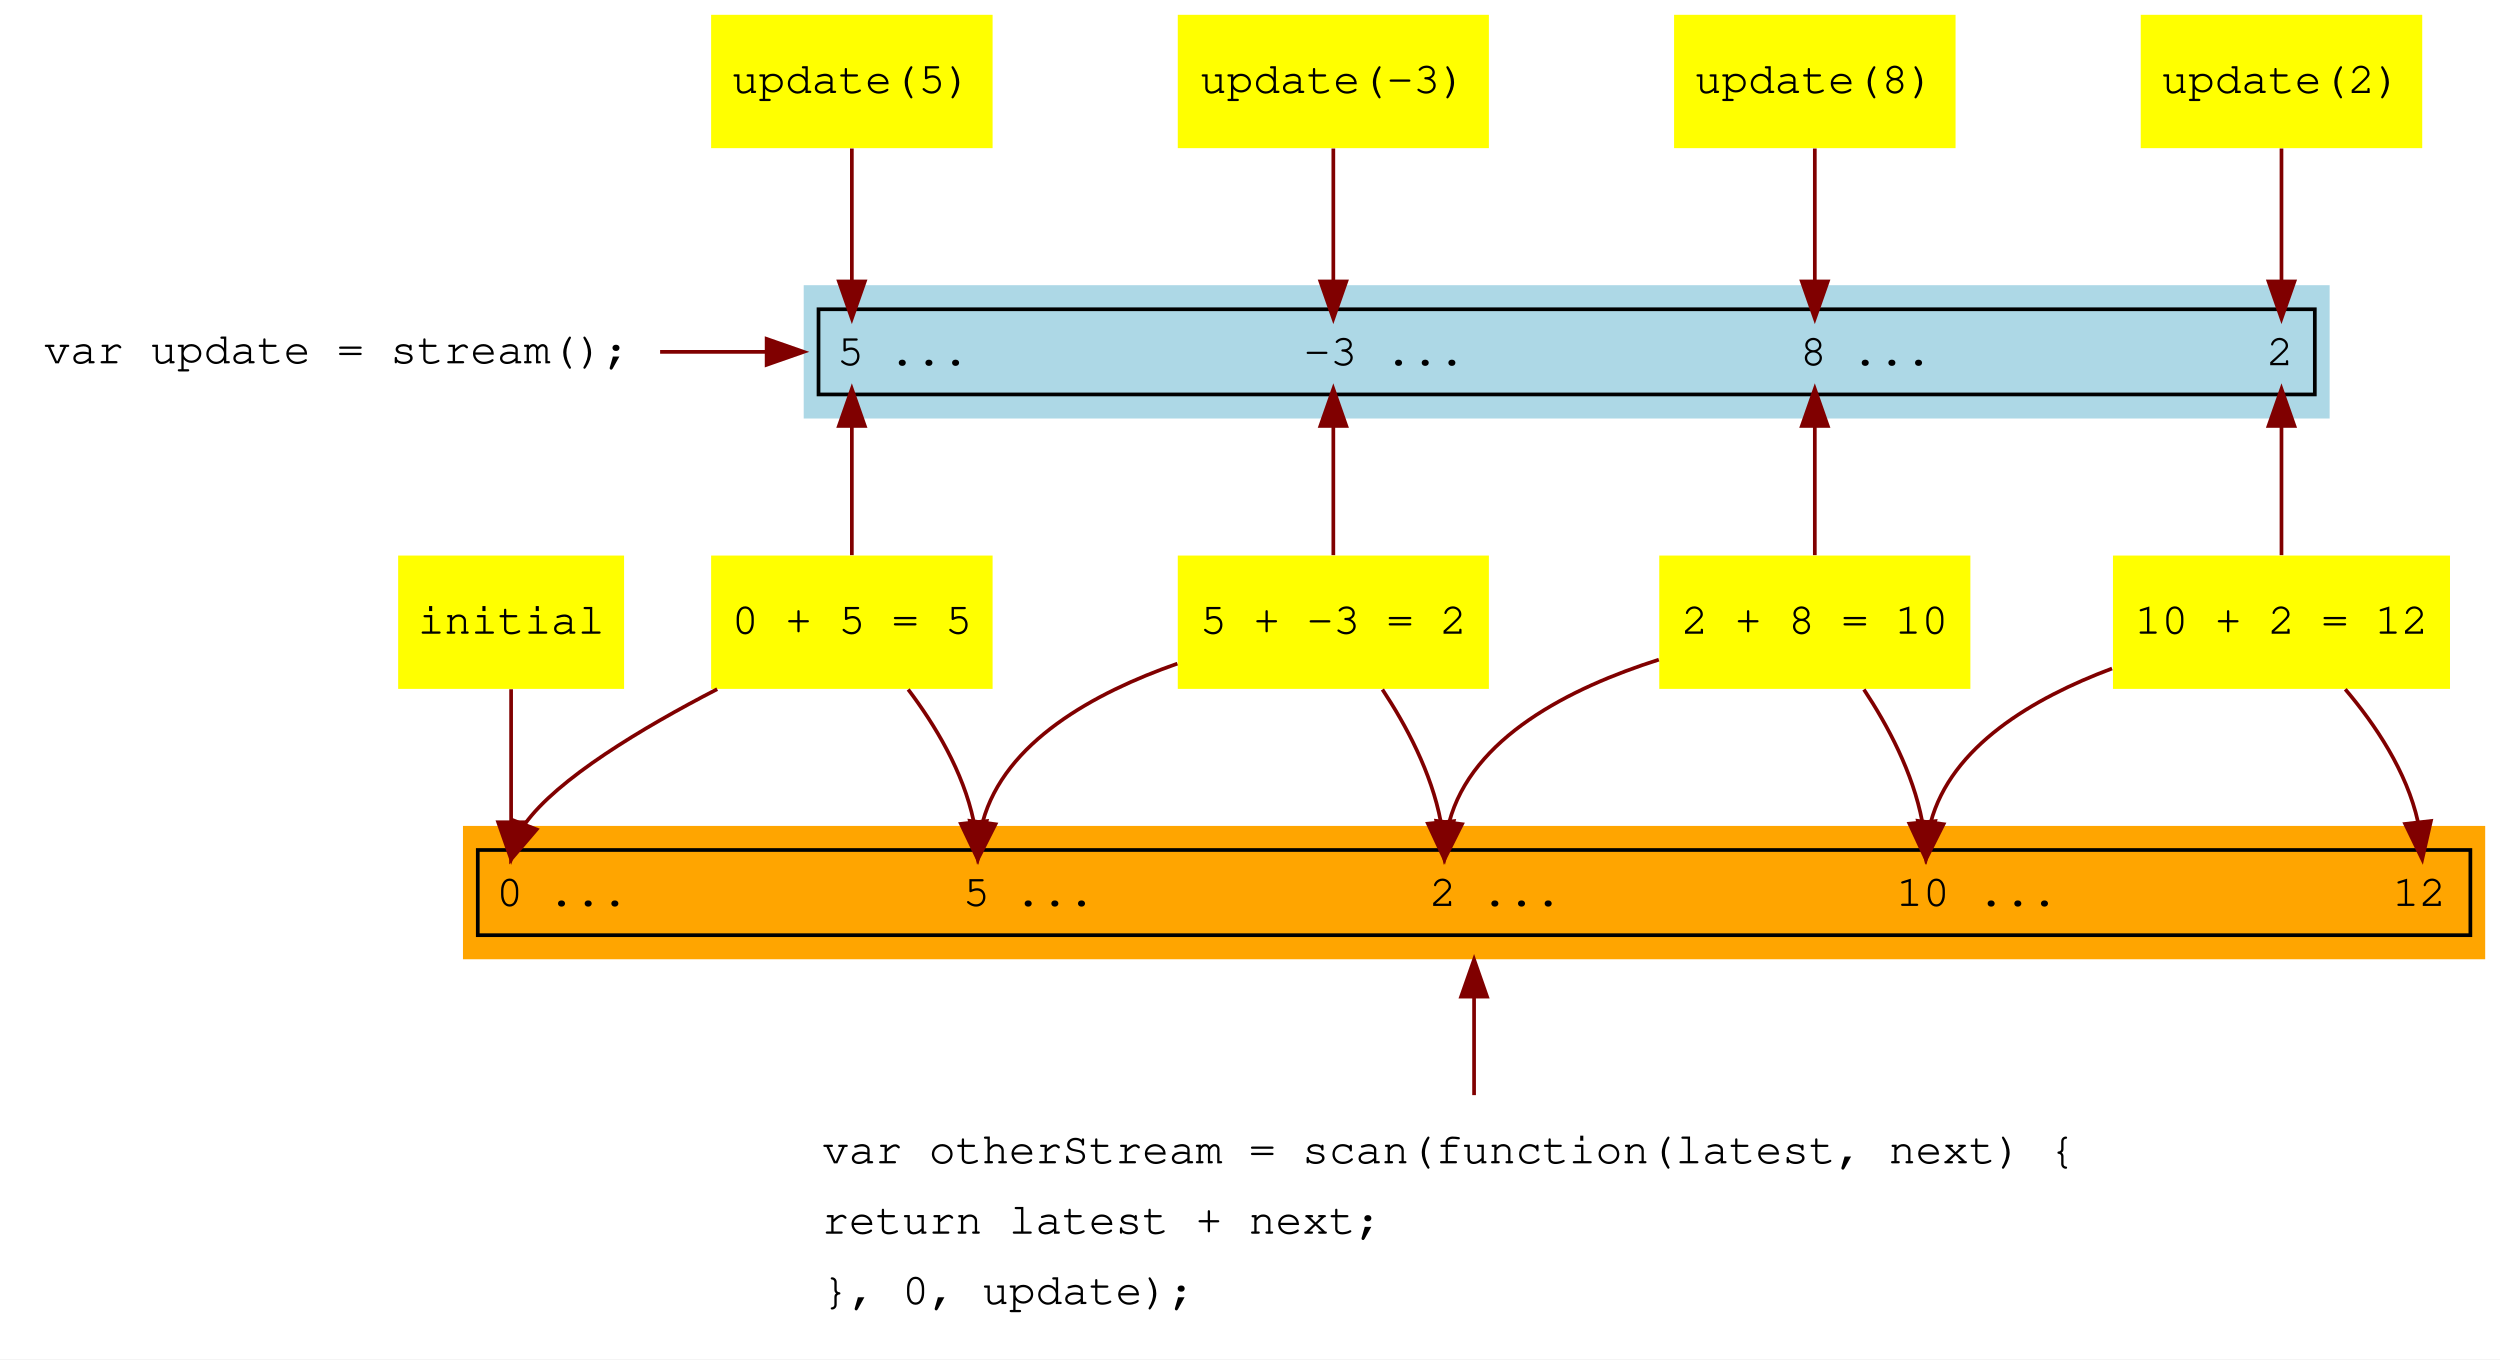
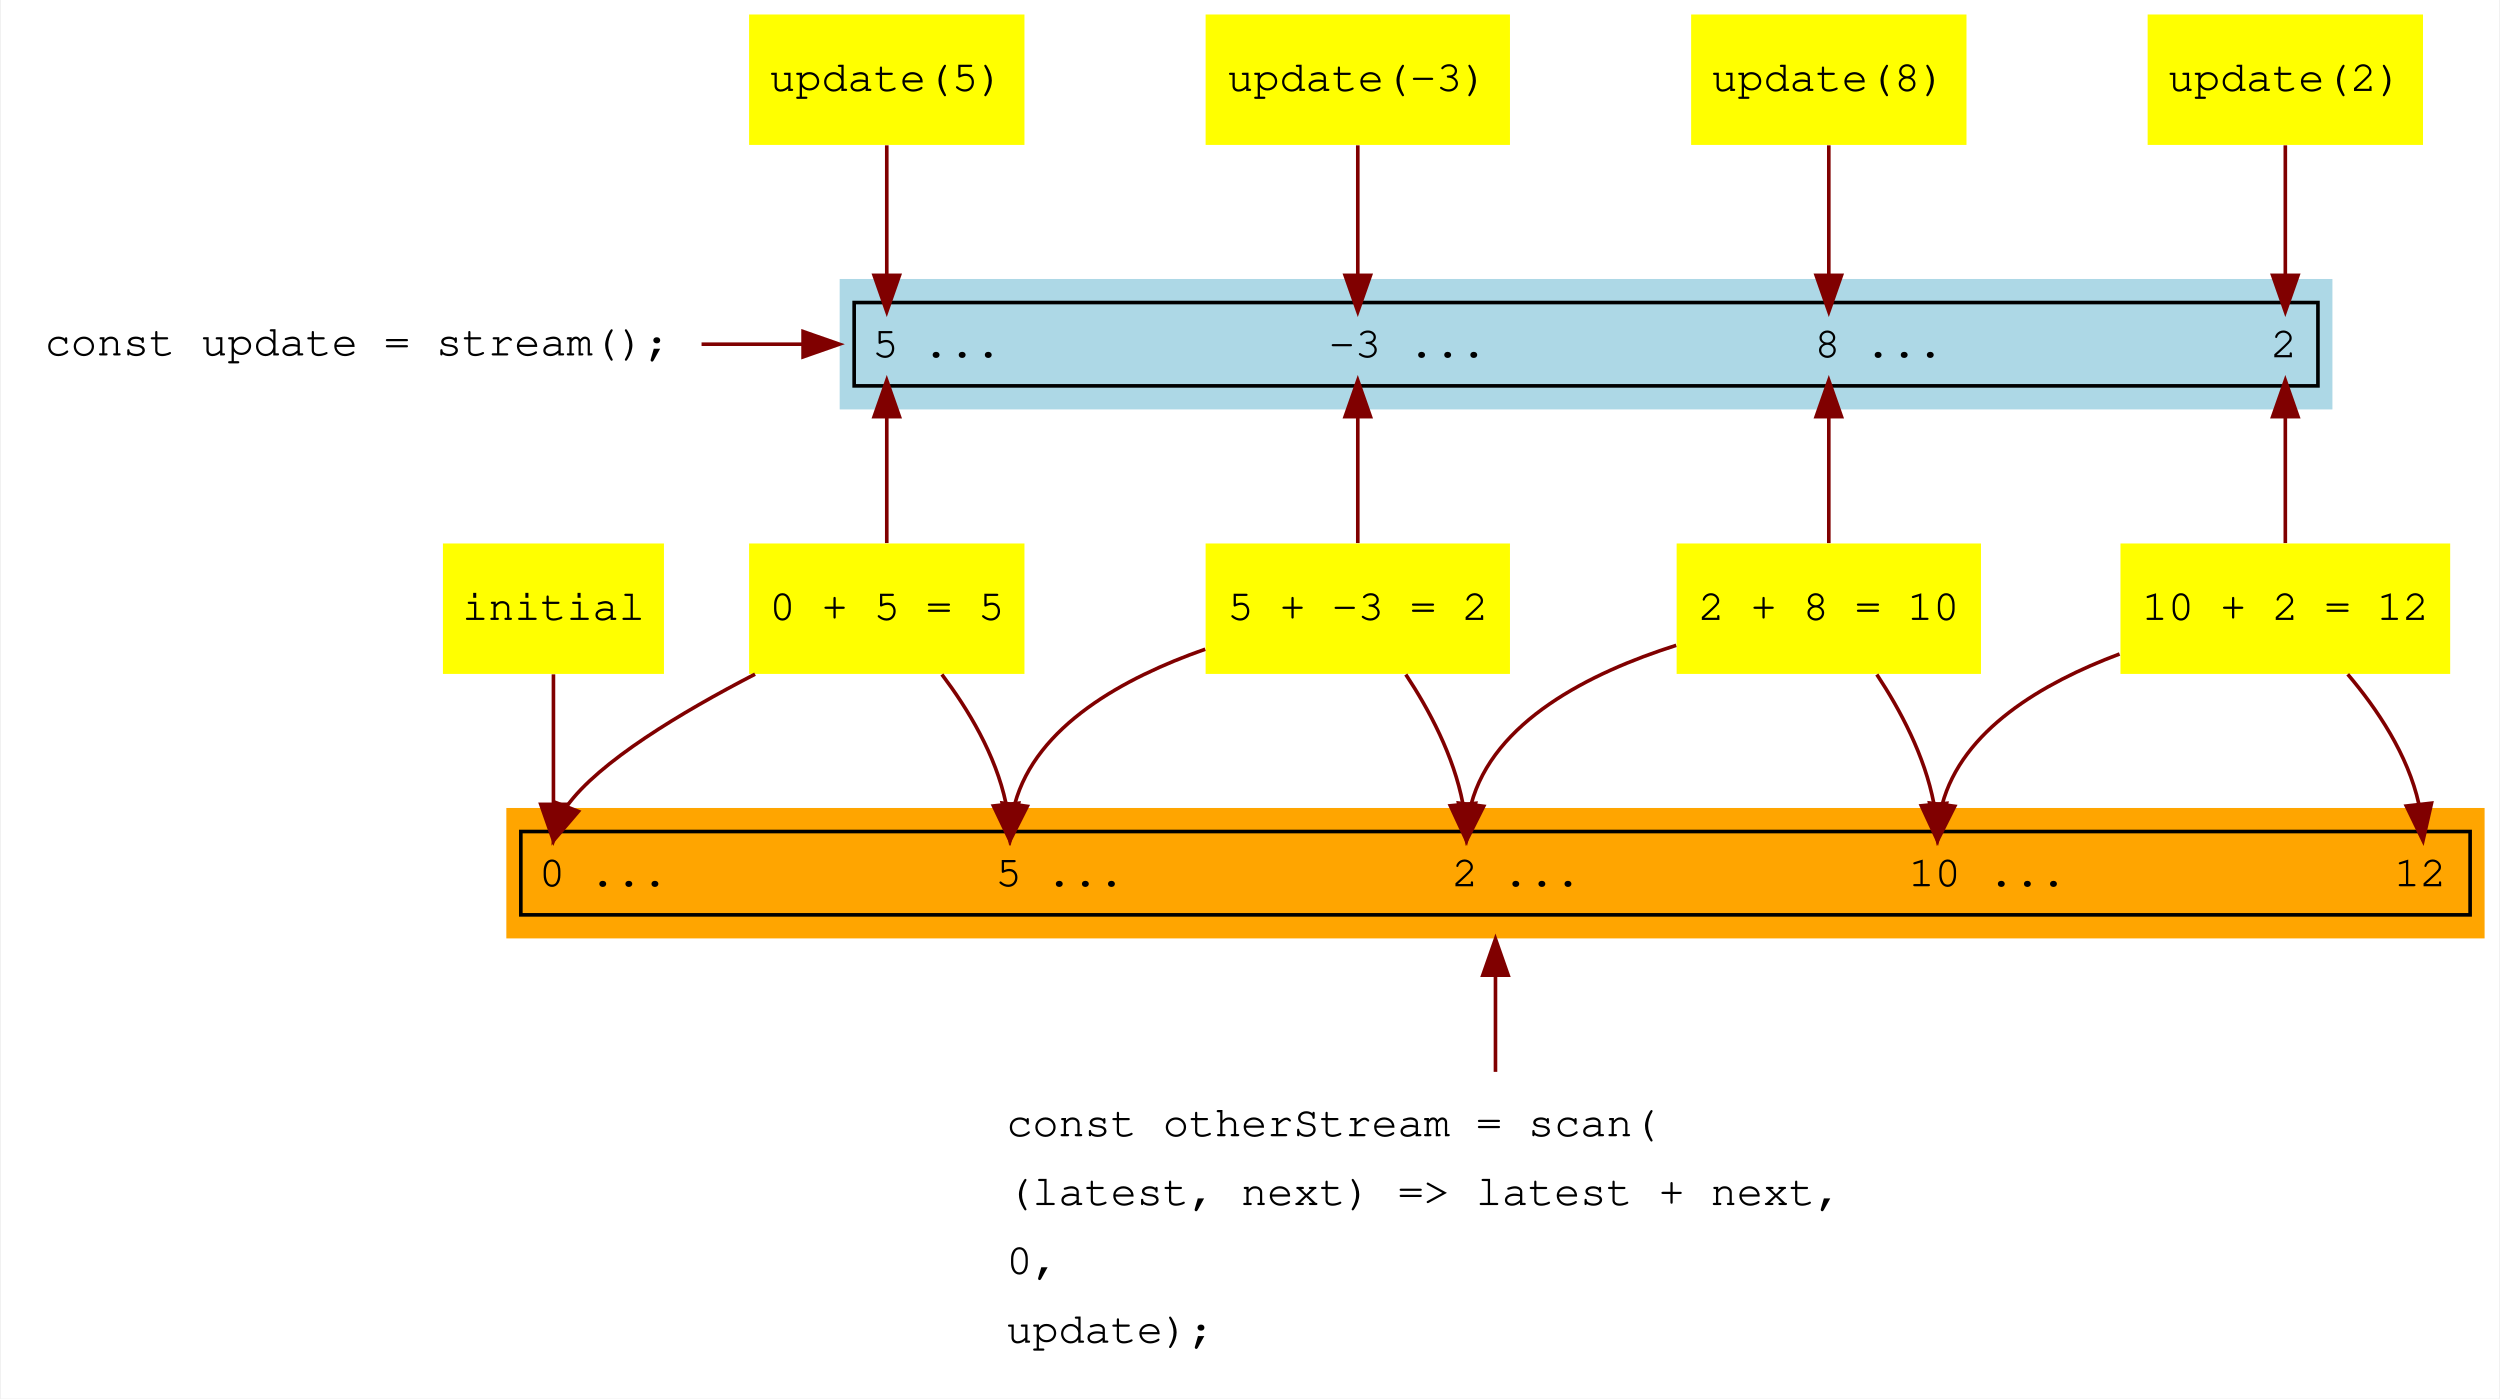
- <svg xmlns="http://www.w3.org/2000/svg" width="675pt" height="367pt" viewBox="0.00 0.00 675.00 367.00">
-   <g id="graph0" class="graph" transform="scale(1 1) rotate(0) translate(4 363)">
-     <polygon fill="white" stroke="transparent" points="-4,4 -4,-363 671,-363 671,4 -4,4" />
+ <svg xmlns="http://www.w3.org/2000/svg" width="690pt" height="386pt" viewBox="0.00 0.00 689.50 386.00">
+   <g id="graph0" class="graph" transform="scale(1 1) rotate(0) translate(4 382)">
+     <polygon fill="white" stroke="transparent" points="-4,4 -4,-382 685.5,-382 685.5,4 -4,4" />
    <g id="node1" class="node">
-       <text text-anchor="middle" x="87" y="-264.9" font-family="Courier,monospace" font-size="12.00">var update = stream();</text>
+       <text text-anchor="middle" x="94.5" y="-283.9" font-family="Courier,monospace" font-size="12.00">const update = stream();</text>
    </g>
    <g id="node6" class="node">
-       <polygon fill="lightblue" stroke="transparent" points="625,-286 213,-286 213,-250 625,-250 625,-286" />
-       <text text-anchor="start" x="222" y="-264.4" font-family="Courier,monospace" font-size="12.00">5</text>
-       <text text-anchor="start" x="236" y="-264.4" font-family="Courier,monospace" font-size="12.00">      ...     </text>
-       <text text-anchor="start" x="348" y="-264.4" font-family="Courier,monospace" font-size="12.00">-3</text>
-       <text text-anchor="start" x="370" y="-264.4" font-family="Courier,monospace" font-size="12.00">      ...     </text>
-       <text text-anchor="start" x="482" y="-264.4" font-family="Courier,monospace" font-size="12.00">8</text>
-       <text text-anchor="start" x="496" y="-264.4" font-family="Courier,monospace" font-size="12.00">      ...     </text>
-       <text text-anchor="start" x="608" y="-264.4" font-family="Courier,monospace" font-size="12.00">2</text>
-       <polygon fill="none" stroke="black" points="217,-256.5 217,-279.5 621,-279.5 621,-256.5 217,-256.5" />
+       <polygon fill="lightblue" stroke="transparent" points="639.5,-305 227.5,-305 227.5,-269 639.5,-269 639.5,-305" />
+       <text text-anchor="start" x="236.5" y="-283.4" font-family="Courier,monospace" font-size="12.00">5</text>
+       <text text-anchor="start" x="250.5" y="-283.4" font-family="Courier,monospace" font-size="12.00">      ...     </text>
+       <text text-anchor="start" x="362.5" y="-283.4" font-family="Courier,monospace" font-size="12.00">-3</text>
+       <text text-anchor="start" x="384.5" y="-283.4" font-family="Courier,monospace" font-size="12.00">      ...     </text>
+       <text text-anchor="start" x="496.5" y="-283.4" font-family="Courier,monospace" font-size="12.00">8</text>
+       <text text-anchor="start" x="510.5" y="-283.4" font-family="Courier,monospace" font-size="12.00">      ...     </text>
+       <text text-anchor="start" x="622.5" y="-283.4" font-family="Courier,monospace" font-size="12.00">2</text>
+       <polygon fill="none" stroke="black" points="231.5,-275.5 231.5,-298.5 635.5,-298.5 635.5,-275.5 231.5,-275.5" />
    </g>
    <g id="edge5" class="edge">
-       <path fill="none" stroke="maroon" d="M174.23,-268C183.35,-268 192.89,-268 202.69,-268" />
-       <polygon fill="maroon" stroke="maroon" points="202.99,-271.5 212.99,-268 202.99,-264.5 202.99,-271.5" />
-       <text text-anchor="middle" x="193.5" y="-274.4" font-family="Helvetica,sans-Serif" font-size="12.00" fill="navy">        </text>
+       <path fill="none" stroke="maroon" d="M189.38,-287C198.39,-287 207.76,-287 217.34,-287" />
+       <polygon fill="maroon" stroke="maroon" points="217.4,-290.5 227.4,-287 217.4,-283.5 217.4,-290.5" />
+       <text text-anchor="middle" x="208.25" y="-293.4" font-family="Helvetica,sans-Serif" font-size="12.00" fill="navy">        </text>
    </g>
    <g id="node2" class="node">
-       <polygon fill="yellow" stroke="transparent" points="264,-359 188,-359 188,-323 264,-323 264,-359" />
-       <text text-anchor="middle" x="226" y="-337.9" font-family="Courier,monospace" font-size="12.00">update(5)</text>
+       <polygon fill="yellow" stroke="transparent" points="278.5,-378 202.5,-378 202.5,-342 278.5,-342 278.5,-378" />
+       <text text-anchor="middle" x="240.5" y="-356.9" font-family="Courier,monospace" font-size="12.00">update(5)</text>
    </g>
    <g id="edge1" class="edge">
-       <path fill="none" stroke="maroon" d="M226,-322.89C226,-312.89 226,-299.77 226,-287.05" />
-       <polygon fill="maroon" stroke="maroon" points="229.5,-287 226,-277 222.5,-287 229.5,-287" />
+       <path fill="none" stroke="maroon" d="M240.5,-341.89C240.5,-331.89 240.5,-318.77 240.5,-306.05" />
+       <polygon fill="maroon" stroke="maroon" points="244,-306 240.5,-296 237,-306 244,-306" />
    </g>
    <g id="node3" class="node">
-       <polygon fill="yellow" stroke="transparent" points="398,-359 314,-359 314,-323 398,-323 398,-359" />
-       <text text-anchor="middle" x="356" y="-337.9" font-family="Courier,monospace" font-size="12.00">update(-3)</text>
+       <polygon fill="yellow" stroke="transparent" points="412.5,-378 328.5,-378 328.5,-342 412.5,-342 412.5,-378" />
+       <text text-anchor="middle" x="370.5" y="-356.9" font-family="Courier,monospace" font-size="12.00">update(-3)</text>
    </g>
    <g id="edge2" class="edge">
-       <path fill="none" stroke="maroon" d="M356,-322.89C356,-312.89 356,-299.77 356,-287.05" />
-       <polygon fill="maroon" stroke="maroon" points="359.5,-287 356,-277 352.5,-287 359.5,-287" />
+       <path fill="none" stroke="maroon" d="M370.5,-341.89C370.5,-331.89 370.5,-318.77 370.5,-306.05" />
+       <polygon fill="maroon" stroke="maroon" points="374,-306 370.5,-296 367,-306 374,-306" />
    </g>
    <g id="node4" class="node">
-       <polygon fill="yellow" stroke="transparent" points="524,-359 448,-359 448,-323 524,-323 524,-359" />
-       <text text-anchor="middle" x="486" y="-337.9" font-family="Courier,monospace" font-size="12.00">update(8)</text>
+       <polygon fill="yellow" stroke="transparent" points="538.5,-378 462.5,-378 462.5,-342 538.5,-342 538.5,-378" />
+       <text text-anchor="middle" x="500.5" y="-356.9" font-family="Courier,monospace" font-size="12.00">update(8)</text>
    </g>
    <g id="edge3" class="edge">
-       <path fill="none" stroke="maroon" d="M486,-322.89C486,-312.89 486,-299.77 486,-287.05" />
-       <polygon fill="maroon" stroke="maroon" points="489.5,-287 486,-277 482.5,-287 489.5,-287" />
+       <path fill="none" stroke="maroon" d="M500.5,-341.89C500.5,-331.89 500.5,-318.77 500.5,-306.05" />
+       <polygon fill="maroon" stroke="maroon" points="504,-306 500.5,-296 497,-306 504,-306" />
    </g>
    <g id="node5" class="node">
-       <polygon fill="yellow" stroke="transparent" points="650,-359 574,-359 574,-323 650,-323 650,-359" />
-       <text text-anchor="middle" x="612" y="-337.9" font-family="Courier,monospace" font-size="12.00">update(2)</text>
+       <polygon fill="yellow" stroke="transparent" points="664.5,-378 588.5,-378 588.5,-342 664.5,-342 664.5,-378" />
+       <text text-anchor="middle" x="626.5" y="-356.9" font-family="Courier,monospace" font-size="12.00">update(2)</text>
    </g>
    <g id="edge4" class="edge">
-       <path fill="none" stroke="maroon" d="M612,-322.89C612,-312.89 612,-299.77 612,-287.05" />
-       <polygon fill="maroon" stroke="maroon" points="615.5,-287 612,-277 608.5,-287 615.5,-287" />
+       <path fill="none" stroke="maroon" d="M626.5,-341.89C626.5,-331.89 626.5,-318.77 626.5,-306.05" />
+       <polygon fill="maroon" stroke="maroon" points="630,-306 626.5,-296 623,-306 630,-306" />
    </g>
    <g id="node10" class="node">
-       <polygon fill="yellow" stroke="transparent" points="264,-213 188,-213 188,-177 264,-177 264,-213" />
-       <text text-anchor="middle" x="226" y="-191.9" font-family="Courier,monospace" font-size="12.00">0 + 5 = 5</text>
+       <polygon fill="yellow" stroke="transparent" points="278.5,-232 202.5,-232 202.5,-196 278.5,-196 278.5,-232" />
+       <text text-anchor="middle" x="240.5" y="-210.9" font-family="Courier,monospace" font-size="12.00">0 + 5 = 5</text>
    </g>
    <g id="edge16" class="edge">
-       <path fill="none" stroke="maroon" d="M226,-247.81C226,-235.5 226,-222.83 226,-213.11" />
-       <polygon fill="maroon" stroke="maroon" points="222.5,-248 226,-258 229.5,-248 222.5,-248" />
+       <path fill="none" stroke="maroon" d="M240.5,-266.81C240.5,-254.5 240.5,-241.83 240.5,-232.11" />
+       <polygon fill="maroon" stroke="maroon" points="237,-267 240.5,-277 244,-267 237,-267" />
    </g>
    <g id="node11" class="node">
-       <polygon fill="yellow" stroke="transparent" points="398,-213 314,-213 314,-177 398,-177 398,-213" />
-       <text text-anchor="middle" x="356" y="-191.9" font-family="Courier,monospace" font-size="12.00">5 + -3 = 2</text>
+       <polygon fill="yellow" stroke="transparent" points="412.5,-232 328.5,-232 328.5,-196 412.5,-196 412.5,-232" />
+       <text text-anchor="middle" x="370.5" y="-210.9" font-family="Courier,monospace" font-size="12.00">5 + -3 = 2</text>
    </g>
    <g id="edge17" class="edge">
-       <path fill="none" stroke="maroon" d="M356,-247.81C356,-235.5 356,-222.83 356,-213.11" />
-       <polygon fill="maroon" stroke="maroon" points="352.5,-248 356,-258 359.5,-248 352.5,-248" />
+       <path fill="none" stroke="maroon" d="M370.5,-266.81C370.5,-254.5 370.5,-241.83 370.5,-232.11" />
+       <polygon fill="maroon" stroke="maroon" points="367,-267 370.5,-277 374,-267 367,-267" />
    </g>
    <g id="node12" class="node">
-       <polygon fill="yellow" stroke="transparent" points="528,-213 444,-213 444,-177 528,-177 528,-213" />
-       <text text-anchor="middle" x="486" y="-191.9" font-family="Courier,monospace" font-size="12.00">2 + 8 = 10</text>
+       <polygon fill="yellow" stroke="transparent" points="542.5,-232 458.5,-232 458.5,-196 542.5,-196 542.5,-232" />
+       <text text-anchor="middle" x="500.5" y="-210.9" font-family="Courier,monospace" font-size="12.00">2 + 8 = 10</text>
    </g>
    <g id="edge18" class="edge">
-       <path fill="none" stroke="maroon" d="M486,-247.81C486,-235.5 486,-222.83 486,-213.11" />
-       <polygon fill="maroon" stroke="maroon" points="482.5,-248 486,-258 489.5,-248 482.5,-248" />
+       <path fill="none" stroke="maroon" d="M500.5,-266.81C500.5,-254.5 500.5,-241.83 500.5,-232.11" />
+       <polygon fill="maroon" stroke="maroon" points="497,-267 500.5,-277 504,-267 497,-267" />
    </g>
    <g id="node13" class="node">
-       <polygon fill="yellow" stroke="transparent" points="657.5,-213 566.5,-213 566.5,-177 657.5,-177 657.5,-213" />
-       <text text-anchor="middle" x="612" y="-191.9" font-family="Courier,monospace" font-size="12.00">10 + 2 = 12</text>
+       <polygon fill="yellow" stroke="transparent" points="672,-232 581,-232 581,-196 672,-196 672,-232" />
+       <text text-anchor="middle" x="626.5" y="-210.9" font-family="Courier,monospace" font-size="12.00">10 + 2 = 12</text>
    </g>
    <g id="edge19" class="edge">
-       <path fill="none" stroke="maroon" d="M612,-247.81C612,-235.5 612,-222.83 612,-213.11" />
-       <polygon fill="maroon" stroke="maroon" points="608.5,-248 612,-258 615.5,-248 608.5,-248" />
+       <path fill="none" stroke="maroon" d="M626.5,-266.81C626.5,-254.5 626.5,-241.83 626.5,-232.11" />
+       <polygon fill="maroon" stroke="maroon" points="623,-267 626.5,-277 630,-267 623,-267" />
    </g>
    <g id="node7" class="node">
-       <text text-anchor="start" x="218" y="-48.9" font-family="Courier,monospace" font-size="12.00">var otherStream = scan(function(latest, next) {</text>
-       <text text-anchor="start" x="218" y="-29.9" font-family="Courier,monospace" font-size="12.00">    return latest + next;</text>
-       <text text-anchor="start" x="218" y="-10.9" font-family="Courier,monospace" font-size="12.00">}, 0, update);</text>
+       <text text-anchor="start" x="273.5" y="-68.4" font-family="Courier,monospace" font-size="12.00">const otherStream = scan(</text>
+       <text text-anchor="start" x="273.5" y="-49.4" font-family="Courier,monospace" font-size="12.00">    (latest, next) =&gt; latest + next,</text>
+       <text text-anchor="start" x="273.5" y="-30.4" font-family="Courier,monospace" font-size="12.00">    0,</text>
+       <text text-anchor="start" x="273.5" y="-11.4" font-family="Courier,monospace" font-size="12.00">    update);</text>
    </g>
    <g id="node8" class="node">
-       <polygon fill="orange" stroke="transparent" points="667,-140 121,-140 121,-104 667,-104 667,-140" />
-       <text text-anchor="start" x="130" y="-118.4" font-family="Courier,monospace" font-size="12.00">0</text>
-       <text text-anchor="start" x="144" y="-118.4" font-family="Courier,monospace" font-size="12.00">      ...     </text>
-       <text text-anchor="start" x="256" y="-118.4" font-family="Courier,monospace" font-size="12.00">5</text>
-       <text text-anchor="start" x="270" y="-118.4" font-family="Courier,monospace" font-size="12.00">      ...     </text>
-       <text text-anchor="start" x="382" y="-118.4" font-family="Courier,monospace" font-size="12.00">2</text>
-       <text text-anchor="start" x="396" y="-118.4" font-family="Courier,monospace" font-size="12.00">      ...     </text>
-       <text text-anchor="start" x="508" y="-118.4" font-family="Courier,monospace" font-size="12.00">10</text>
-       <text text-anchor="start" x="530" y="-118.4" font-family="Courier,monospace" font-size="12.00">      ...     </text>
-       <text text-anchor="start" x="642" y="-118.4" font-family="Courier,monospace" font-size="12.00">12</text>
-       <polygon fill="none" stroke="black" points="125,-110.5 125,-133.5 663,-133.5 663,-110.5 125,-110.5" />
+       <polygon fill="orange" stroke="transparent" points="681.5,-159 135.5,-159 135.5,-123 681.5,-123 681.5,-159" />
+       <text text-anchor="start" x="144.5" y="-137.4" font-family="Courier,monospace" font-size="12.00">0</text>
+       <text text-anchor="start" x="158.5" y="-137.4" font-family="Courier,monospace" font-size="12.00">      ...     </text>
+       <text text-anchor="start" x="270.5" y="-137.4" font-family="Courier,monospace" font-size="12.00">5</text>
+       <text text-anchor="start" x="284.5" y="-137.4" font-family="Courier,monospace" font-size="12.00">      ...     </text>
+       <text text-anchor="start" x="396.5" y="-137.4" font-family="Courier,monospace" font-size="12.00">2</text>
+       <text text-anchor="start" x="410.5" y="-137.4" font-family="Courier,monospace" font-size="12.00">      ...     </text>
+       <text text-anchor="start" x="522.5" y="-137.4" font-family="Courier,monospace" font-size="12.00">10</text>
+       <text text-anchor="start" x="544.5" y="-137.4" font-family="Courier,monospace" font-size="12.00">      ...     </text>
+       <text text-anchor="start" x="656.5" y="-137.4" font-family="Courier,monospace" font-size="12.00">12</text>
+       <polygon fill="none" stroke="black" points="139.5,-129.5 139.5,-152.5 677.5,-152.5 677.5,-129.5 139.5,-129.5" />
    </g>
    <g id="edge6" class="edge">
-       <path fill="none" stroke="maroon" d="M394,-93.87C394,-85.45 394,-76.08 394,-67.31" />
-       <polygon fill="maroon" stroke="maroon" points="390.5,-93.91 394,-103.91 397.5,-93.91 390.5,-93.91" />
+       <path fill="none" stroke="maroon" d="M408.5,-112.67C408.5,-104.42 408.5,-95.15 408.5,-86.17" />
+       <polygon fill="maroon" stroke="maroon" points="405,-112.84 408.5,-122.84 412,-112.84 405,-112.84" />
    </g>
    <g id="node9" class="node">
-       <polygon fill="yellow" stroke="transparent" points="164.5,-213 103.5,-213 103.5,-177 164.5,-177 164.5,-213" />
-       <text text-anchor="middle" x="134" y="-191.9" font-family="Courier,monospace" font-size="12.00">initial</text>
+       <polygon fill="yellow" stroke="transparent" points="179,-232 118,-232 118,-196 179,-196 179,-232" />
+       <text text-anchor="middle" x="148.5" y="-210.9" font-family="Courier,monospace" font-size="12.00">initial</text>
    </g>
    <g id="edge7" class="edge">
-       <path fill="none" stroke="maroon" d="M134,-176.89C134,-166.89 134,-153.77 134,-141.05" />
-       <polygon fill="maroon" stroke="maroon" points="137.5,-141 134,-131 130.5,-141 137.5,-141" />
+       <path fill="none" stroke="maroon" d="M148.5,-195.89C148.5,-185.89 148.5,-172.77 148.5,-160.05" />
+       <polygon fill="maroon" stroke="maroon" points="152,-160 148.5,-150 145,-160 152,-160" />
    </g>
    <g id="edge8" class="edge">
-       <path fill="none" stroke="maroon" d="M241.21,-176.85C248.42,-167.31 256.07,-154.67 258.88,-141.31" />
-       <polygon fill="maroon" stroke="maroon" points="262.4,-141.32 260,-131 255.44,-140.56 262.4,-141.32" />
+       <path fill="none" stroke="maroon" d="M255.71,-195.85C262.92,-186.31 270.57,-173.67 273.38,-160.31" />
+       <polygon fill="maroon" stroke="maroon" points="276.9,-160.32 274.5,-150 269.94,-159.56 276.9,-160.32" />
    </g>
    <g id="edge12" class="edge">
-       <path fill="none" stroke="maroon" d="M189.64,-176.93C169.35,-166.44 146.44,-152.71 137.67,-140.44" />
-       <polygon fill="maroon" stroke="maroon" points="140.89,-139.05 134,-131 134.37,-141.59 140.89,-139.05" />
+       <path fill="none" stroke="maroon" d="M204.14,-195.93C183.85,-185.44 160.94,-171.71 152.17,-159.44" />
+       <polygon fill="maroon" stroke="maroon" points="155.39,-158.05 148.5,-150 148.87,-160.59 155.39,-158.05" />
    </g>
    <g id="edge9" class="edge">
-       <path fill="none" stroke="maroon" d="M369.25,-176.84C375.65,-167.18 382.49,-154.42 385,-141.18" />
-       <polygon fill="maroon" stroke="maroon" points="388.51,-141.29 386,-131 381.54,-140.61 388.51,-141.29" />
+       <path fill="none" stroke="maroon" d="M383.75,-195.84C390.15,-186.18 396.99,-173.42 399.5,-160.18" />
+       <polygon fill="maroon" stroke="maroon" points="403.01,-160.29 400.5,-150 396.04,-159.61 403.01,-160.29" />
    </g>
    <g id="edge13" class="edge">
-       <path fill="none" stroke="maroon" d="M313.89,-183.82C291.42,-175.95 267.21,-162.66 261.34,-141.12" />
-       <polygon fill="maroon" stroke="maroon" points="264.78,-140.46 260,-131 257.84,-141.37 264.78,-140.46" />
+       <path fill="none" stroke="maroon" d="M328.39,-202.82C305.92,-194.95 281.71,-181.66 275.84,-160.12" />
+       <polygon fill="maroon" stroke="maroon" points="279.28,-159.46 274.5,-150 272.34,-160.37 279.28,-159.46" />
    </g>
    <g id="edge10" class="edge">
-       <path fill="none" stroke="maroon" d="M499.25,-176.84C505.65,-167.18 512.49,-154.42 515,-141.18" />
-       <polygon fill="maroon" stroke="maroon" points="518.51,-141.29 516,-131 511.54,-140.61 518.51,-141.29" />
+       <path fill="none" stroke="maroon" d="M513.75,-195.84C520.15,-186.18 526.99,-173.42 529.5,-160.18" />
+       <polygon fill="maroon" stroke="maroon" points="533.01,-160.29 530.5,-150 526.04,-159.61 533.01,-160.29" />
    </g>
    <g id="edge14" class="edge">
-       <path fill="none" stroke="maroon" d="M443.88,-184.89C419.86,-177.27 393.35,-163.84 387.28,-140.99" />
-       <polygon fill="maroon" stroke="maroon" points="390.75,-140.47 386,-131 383.8,-141.36 390.75,-140.47" />
+       <path fill="none" stroke="maroon" d="M458.38,-203.89C434.36,-196.27 407.85,-182.84 401.78,-159.99" />
+       <polygon fill="maroon" stroke="maroon" points="405.25,-159.47 400.5,-150 398.3,-160.36 405.25,-159.47" />
    </g>
    <g id="edge11" class="edge">
-       <path fill="none" stroke="maroon" d="M629.22,-176.9C637.31,-167.38 645.84,-154.71 648.86,-141.07" />
-       <polygon fill="maroon" stroke="maroon" points="652.35,-141.33 650,-131 645.39,-140.54 652.35,-141.33" />
+       <path fill="none" stroke="maroon" d="M643.72,-195.9C651.81,-186.38 660.34,-173.71 663.36,-160.07" />
+       <polygon fill="maroon" stroke="maroon" points="666.85,-160.33 664.5,-150 659.89,-159.54 666.85,-160.33" />
    </g>
    <g id="edge15" class="edge">
-       <path fill="none" stroke="maroon" d="M566.25,-182.5C544.81,-174.47 522.77,-161.43 517.29,-140.94" />
-       <polygon fill="maroon" stroke="maroon" points="520.76,-140.47 516,-131 513.81,-141.37 520.76,-140.47" />
+       <path fill="none" stroke="maroon" d="M580.75,-201.5C559.31,-193.47 537.27,-180.43 531.79,-159.94" />
+       <polygon fill="maroon" stroke="maroon" points="535.26,-159.47 530.5,-150 528.31,-160.37 535.26,-159.47" />
    </g>
  </g>
</svg>
